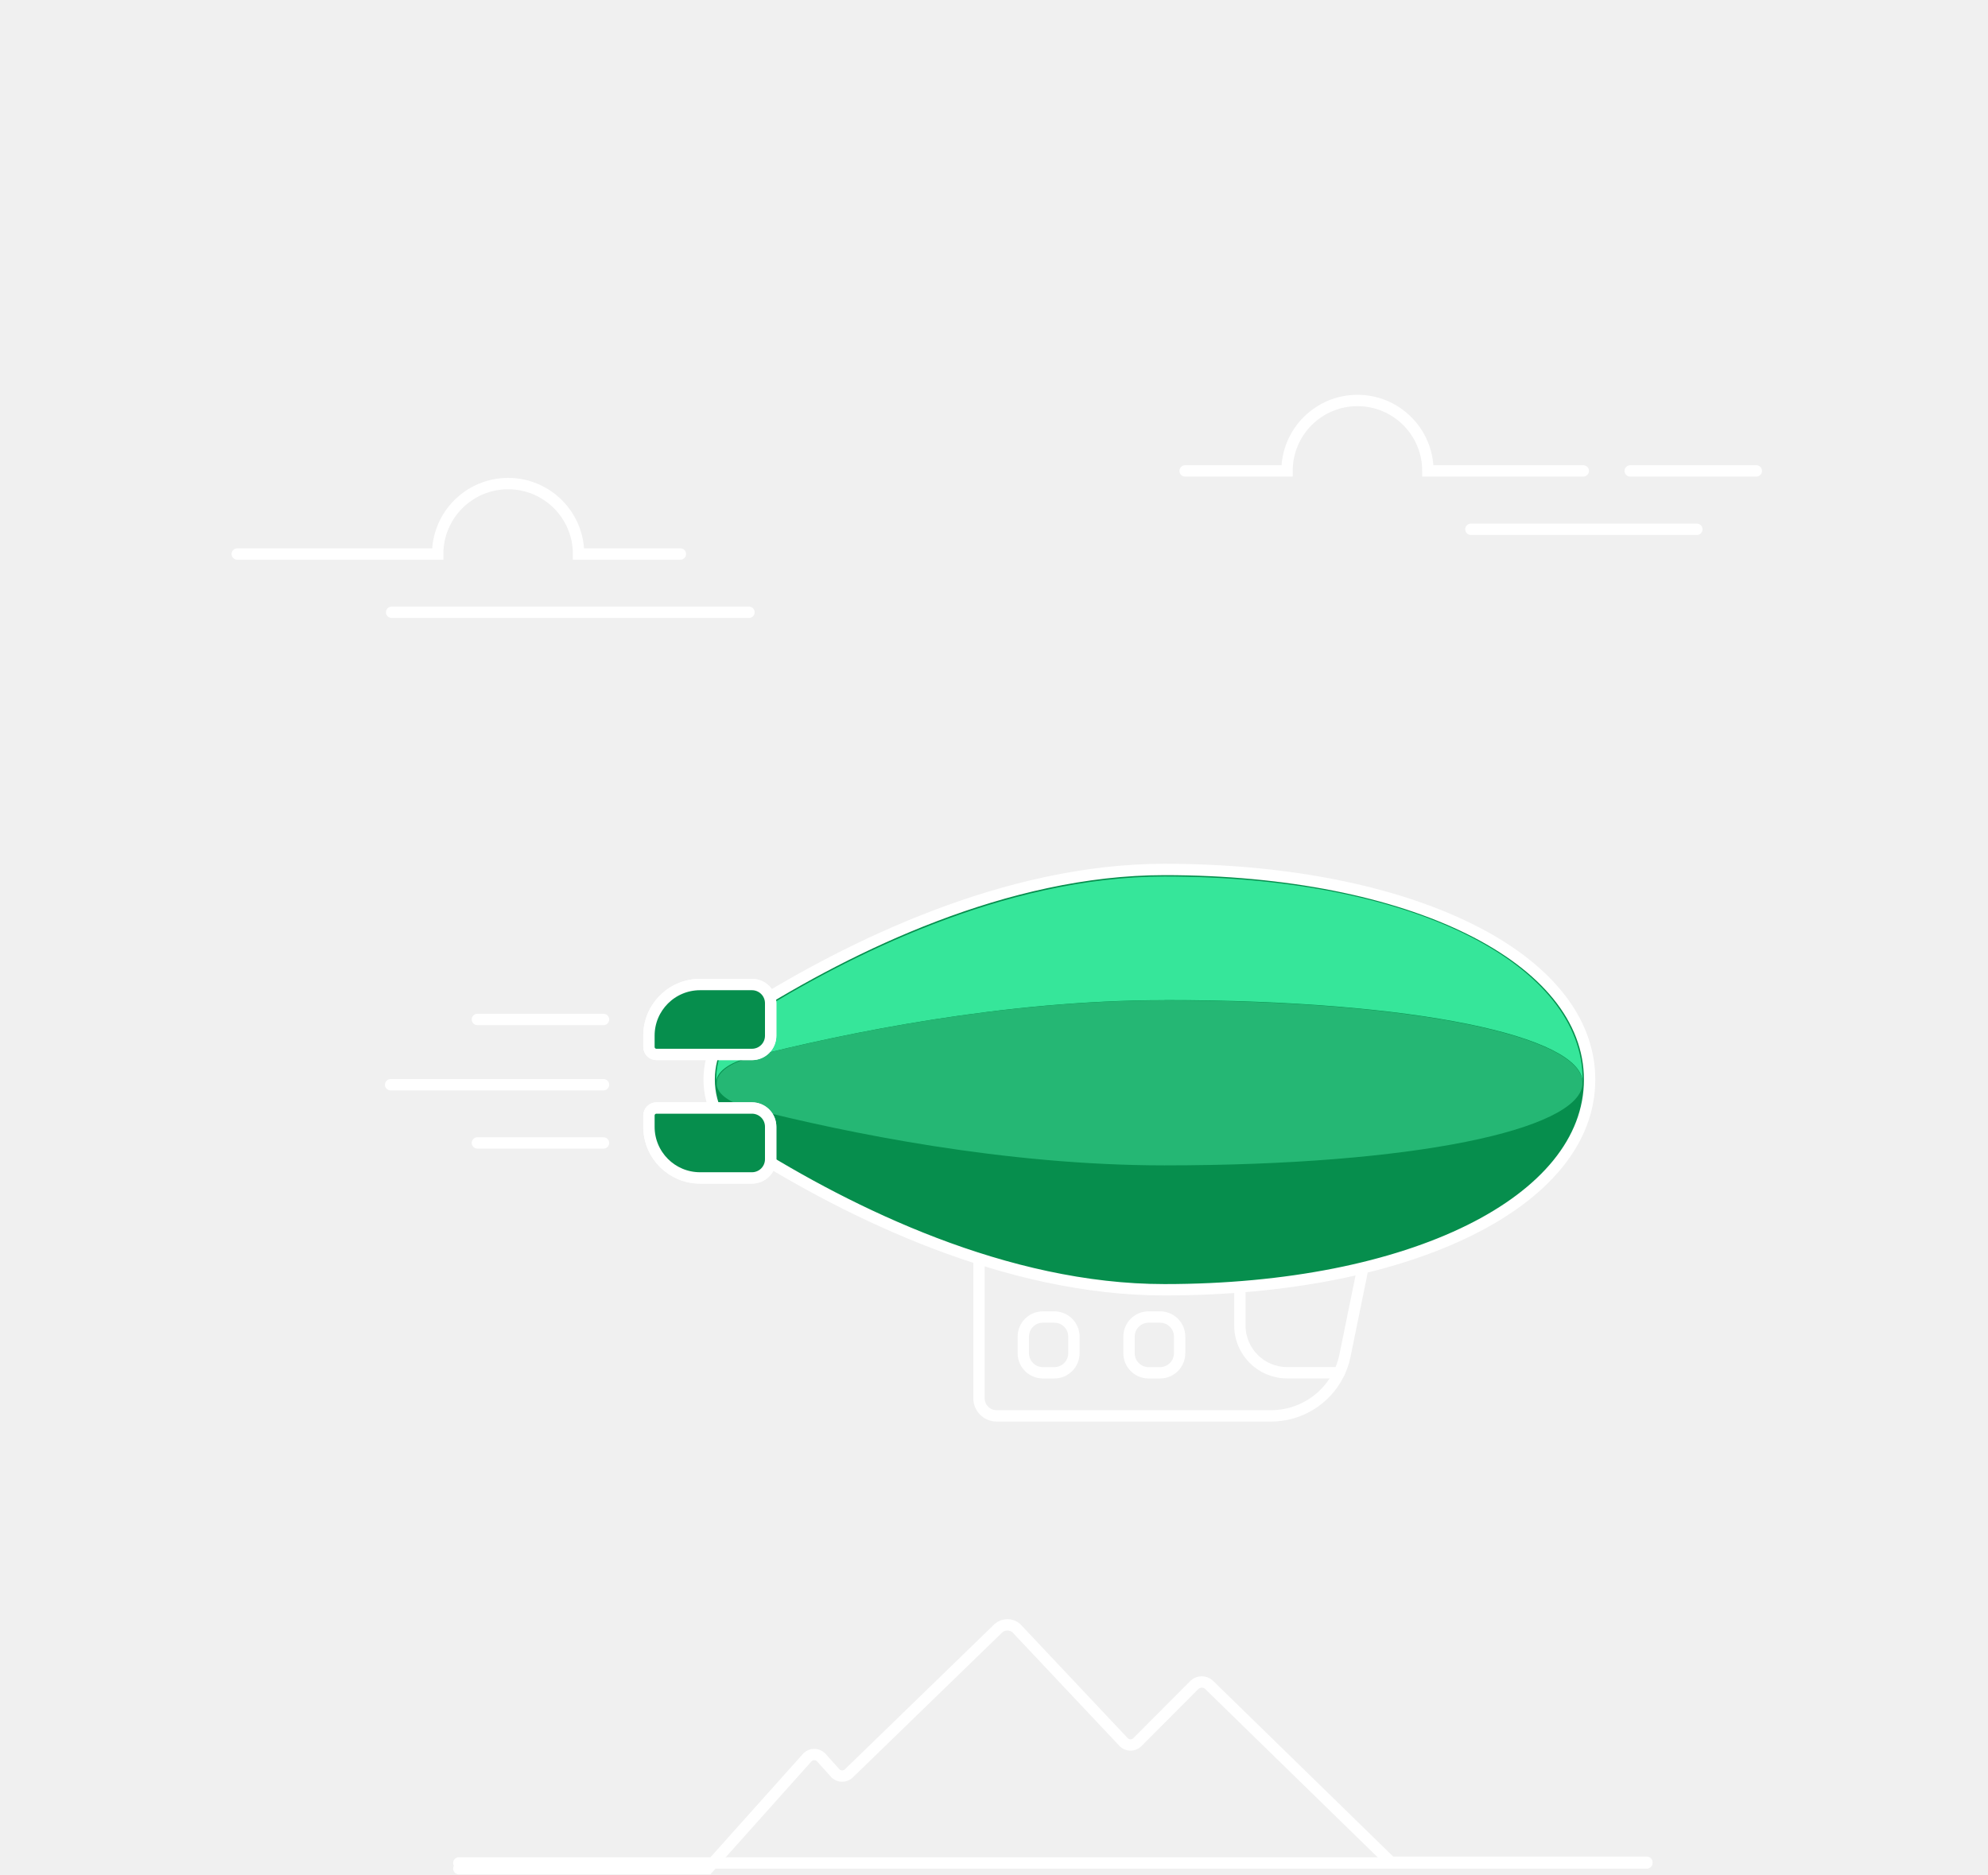
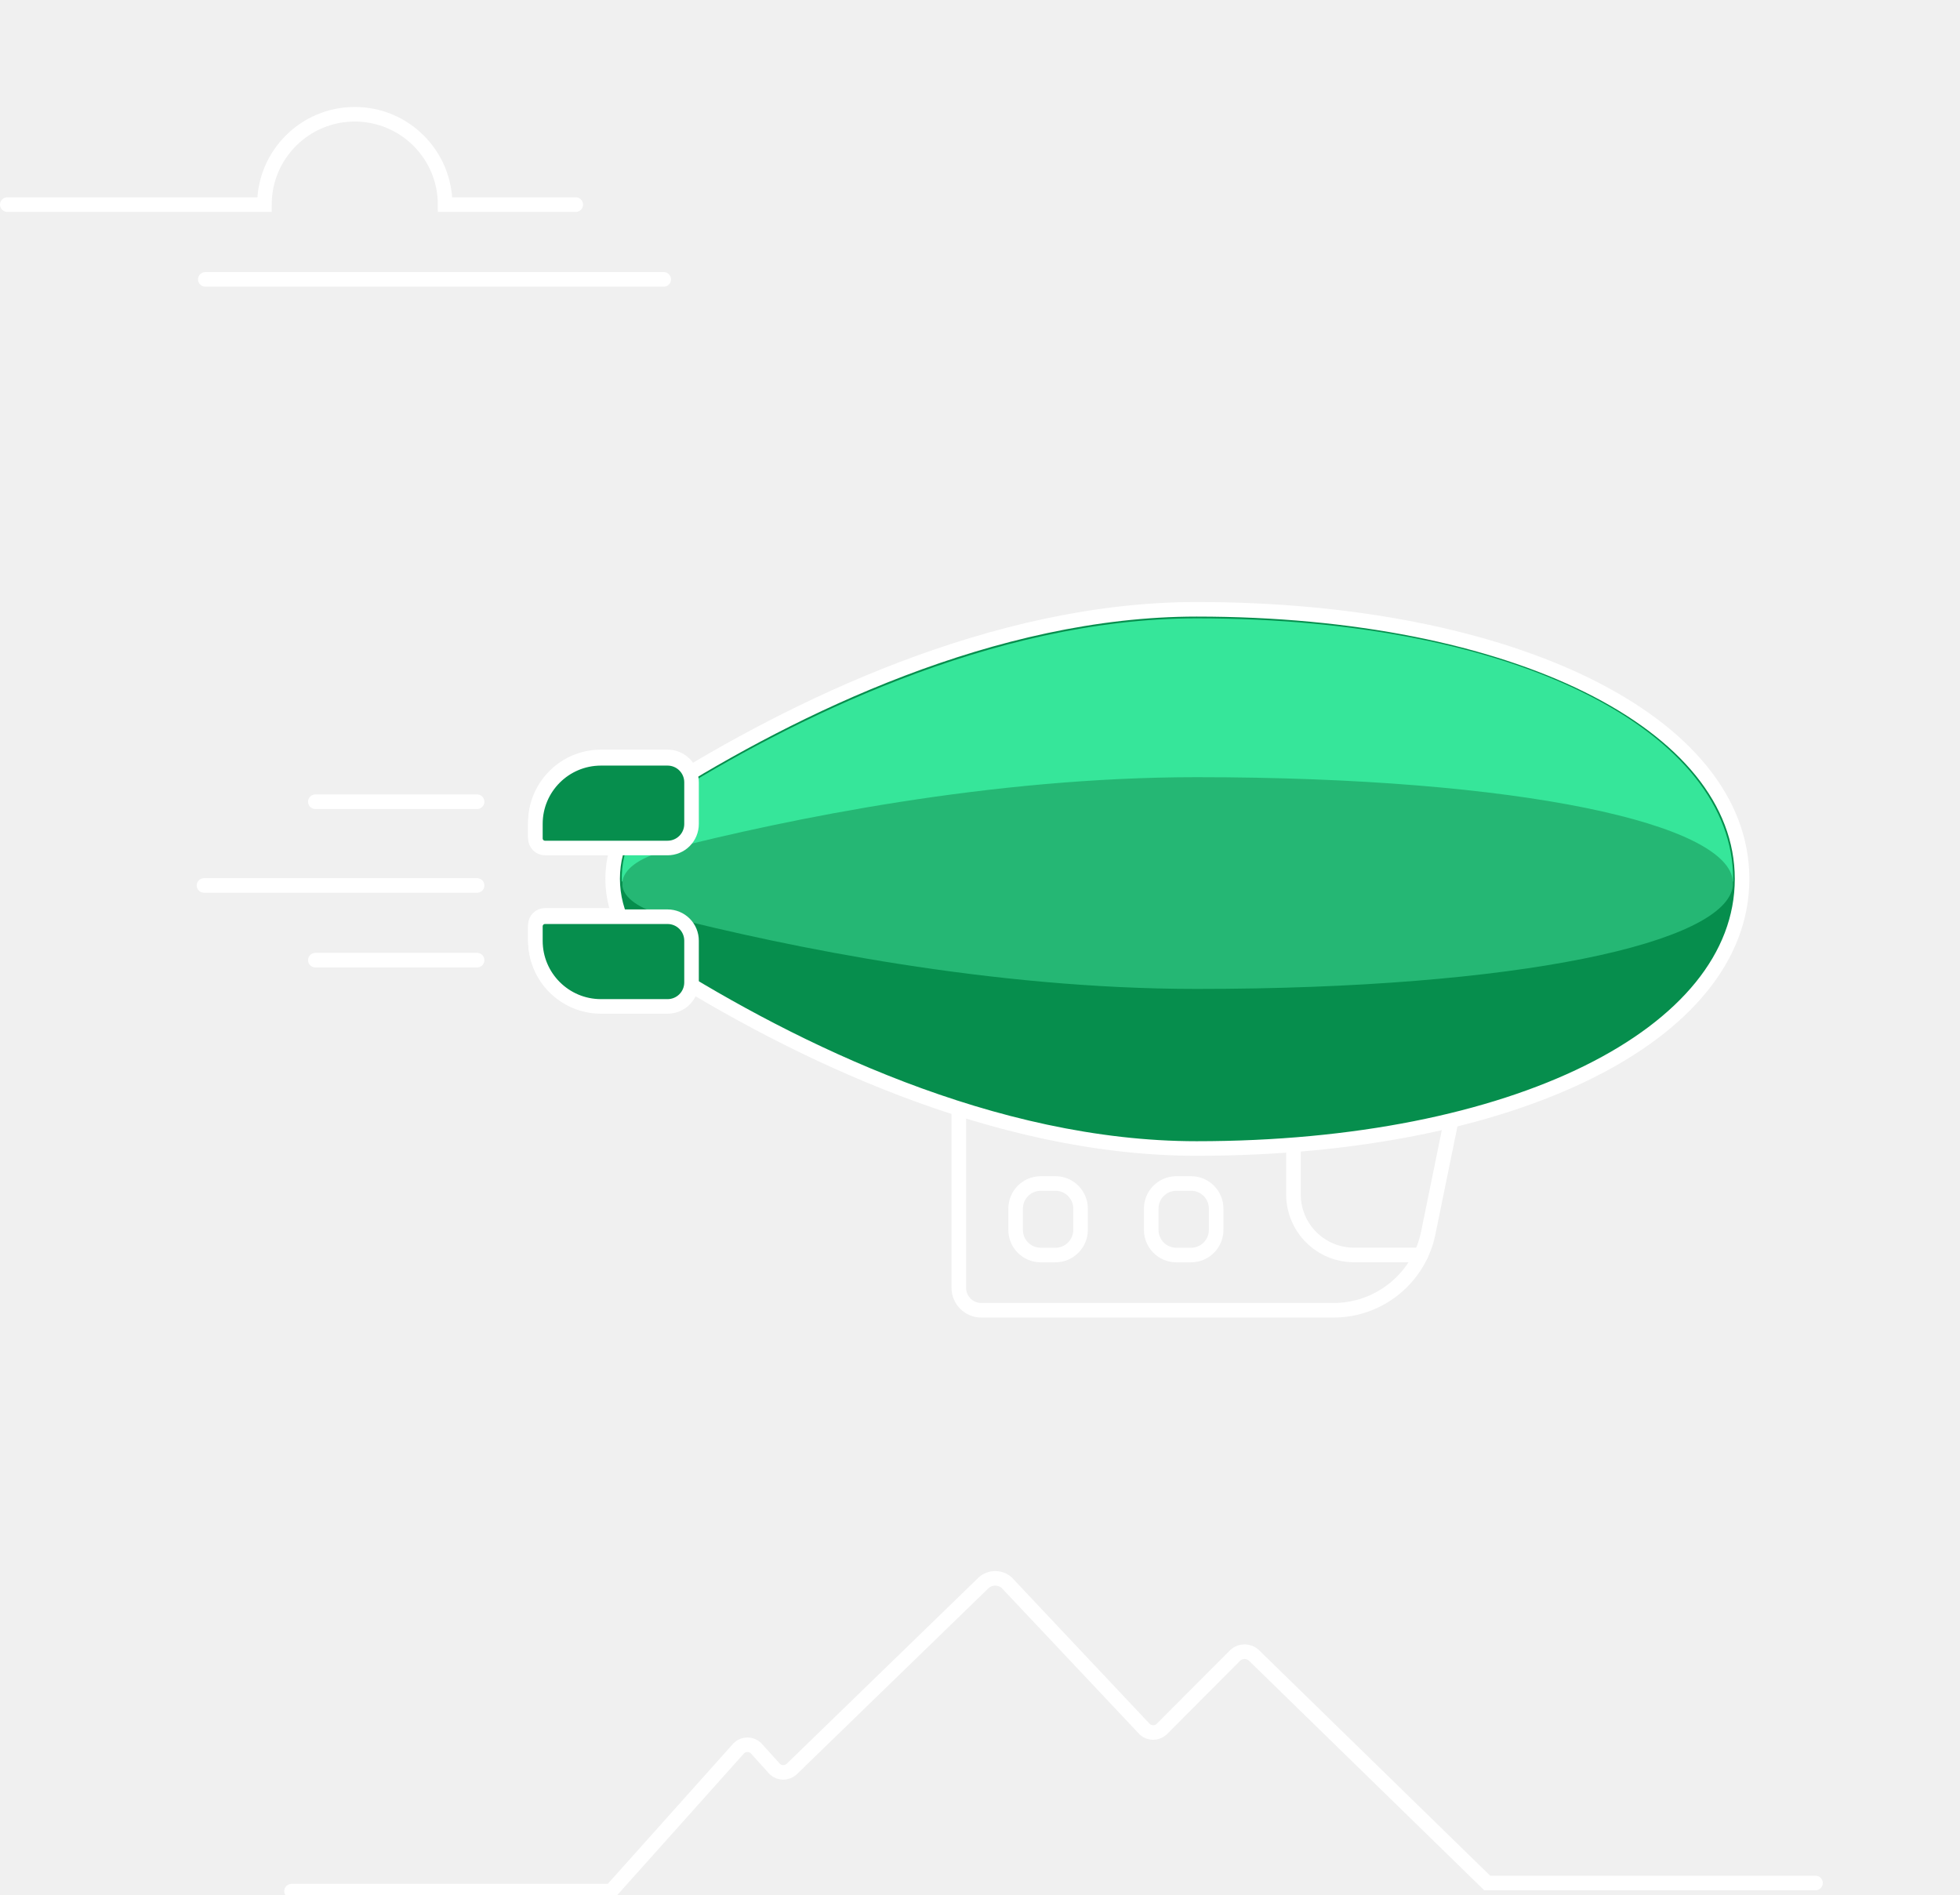
- <svg xmlns="http://www.w3.org/2000/svg" viewBox="0 0 350 330" style="background-color: black;">
-   <g>
-     <g>
-       <path d="M175.44,249.28h48.36a13.27,13.27,0,0,0,13-10.65l3.74-18.32H172.36v25.89A3.09,3.09,0,0,0,175.44,249.28Z" fill="none" stroke="#fff" stroke-linecap="round" stroke-linejoin="round" stroke-width="2" />
-       <path d="M235.79,241.69h-9.22a8.31,8.31,0,0,1-8.28-8.31V220.31" fill="none" stroke="#fff" stroke-linecap="round" stroke-miterlimit="10" stroke-width="2" />
-       <path d="M204.25,231.88h-2.05a3.45,3.45,0,0,0-3.43,3.45v2.92a3.45,3.45,0,0,0,3.43,3.45h2.05a3.45,3.45,0,0,0,3.43-3.45v-2.92A3.44,3.44,0,0,0,204.25,231.88Z" fill="none" stroke="#fff" stroke-linecap="round" stroke-linejoin="round" stroke-width="2" />
-       <path d="M185.64,231.88h-2.05a3.45,3.45,0,0,0-3.43,3.45v2.92a3.45,3.45,0,0,0,3.43,3.45h2.05a3.45,3.45,0,0,0,3.43-3.45v-2.92A3.45,3.45,0,0,0,185.64,231.88Z" fill="none" stroke="#fff" stroke-linecap="round" stroke-linejoin="round" stroke-width="2" />
-       <animateTransform attributeName="transform" type="translate" values="0,-5; 0,0; 0,-5" dur="2" repeatCount="indefinite" />
+ <svg xmlns="http://www.w3.org/2000/svg" xmlns:xlink="http://www.w3.org/1999/xlink" viewBox="0 0 269 260" style="&#10;    background-color: #000;&#10;">
+   <defs>
+     <animateTransform xlink:href="#gondola" attributeName="transform" type="skewX" values="0; -2; 0; 2; 0" dur="2s" begin="section.begin" repeatCount="indefinite" additive="sum" />
+     <animateTransform xlink:href="#gondola" attributeName="transform" type="translate" values="0,0; 5,-1.5; 0,0; -5,-1.5; 0,0" dur="2s" begin="section.begin" repeatCount="indefinite" additive="sum" />
+     <path id="keel-1" fill="#068e4d" stroke="#fff" stroke-linecap="round" stroke-linejoin="round" stroke-width="2" d="M82.46 103.88h9.16a3.29 3.29 0 013.29 3.3v5.71a3.29 3.29 0 01-3.29 3.3H74.8a1.32 1.32 0 01-1.32-1.32v-2a9 9 0 018.98-8.99z">
+       <animateTransform begin="section.begin" attributeName="transform" type="translate" values="0 0; 0, -2; 0 0; 0, 2; 0 0" dur="2s" repeatCount="indefinite" additive="sum" />
+     </path>
+     <path id="keel-2" fill="#068e4d" stroke="#fff" stroke-linecap="round" stroke-linejoin="round" stroke-width="2" d="M82.46 137.93h9.16a3.29 3.29 0 003.29-3.3v-5.71a3.29 3.29 0 00-3.29-3.3H74.8a1.32 1.32 0 00-1.32 1.32v2a9 9 0 008.98 8.99z">
+       <animateTransform begin="section.begin" attributeName="transform" type="translate" values="0 0; 0, -2; 0 0; 0, 2; 0 0" dur="2s" repeatCount="indefinite" additive="sum" />
+     </path>
+     <animate xlink:href="#dirigible" attributeType="CSS" attributeName="opacity" begin="mountains.begin" dur="1s" from="1" to="0" fill="freeze" />
+     <animateTransform id="seat-transform" xlink:href="#seat" begin="mountains.begin + 0.3s" attributeName="transform" type="translate" from="-300" to="0" dur="0.3s" fill="freeze" />
+     <animateTransform id="skis-transform" xlink:href="#skis" begin="seat-transform.begin + 0.1s" attributeName="transform" type="translate" from="-300" to="0" dur="0.3s" fill="freeze" />
+     <animateTransform id="ficus-transform" xlink:href="#ficus" begin="seat-transform.begin + 0.1s" attributeName="transform" type="translate" from="-300" to="0" dur="0.3s" fill="freeze" />
+     <animateTransform id="ficus-rotate" xlink:href="#ficus" begin="ficus-transform.begin + 0.25s" attributeName="transform" type="rotate" values="0, 30, 300; 0.2, 30, 300; -0.2, 30, 300; 0, 30, 300; 0.1, 30, 300; -0.1, 30, 300; 0, 30, 300" dur="1s" additive="sum" />
+     <clipPath id="a">
+       <path d="M220.52 120.53h-17.13a17.6 17.6 0 01-17.52-17.58V65.1a17.6 17.6 0 0117.52-17.58h17.13a17.6 17.6 0 0117.51 17.58v37.83a17.61 17.61 0 01-17.51 17.6z" />
+     </clipPath>
+     <animateTransform id="clouds-transform" xlink:href="#clouds" begin="mountains.begin + 0.3s" attributeName="transform" type="translate" from="500" to="-50" dur="5s" repeatCount="indefinite" additive="sum" />
+   </defs>
+   <g id="dirigible">
+     <g id="gondola">
+       <path fill="none" stroke="#fff" stroke-linecap="round" stroke-linejoin="round" stroke-width="2" d="M134.67 179.82h48.36a13.27 13.27 0 0013-10.65l3.74-18.32h-68.18v25.89a3.09 3.09 0 003.08 3.08z" />
+       <path fill="none" stroke="#fff" stroke-linecap="round" stroke-miterlimit="10" stroke-width="2" d="M195.02 172.23h-9.22a8.31 8.31 0 01-8.28-8.31v-13.07" />
+       <path fill="none" stroke="#fff" stroke-linecap="round" stroke-linejoin="round" stroke-width="2" d="M144.87 162.42h-2.05a3.45 3.45 0 00-3.43 3.45v2.92c0 1.9 1.53 3.44 3.43 3.45h2.05a3.45 3.45 0 003.43-3.45v-2.92c0-1.9-1.53-3.44-3.43-3.45z" />
+       <path id="window" fill="none" stroke="#fff" stroke-linecap="round" stroke-linejoin="round" stroke-width="2" d="M163.48 162.42h-2.05a3.45 3.45 0 00-3.43 3.45v2.92c0 1.9 1.53 3.44 3.43 3.45h2.05a3.45 3.45 0 003.43-3.45v-2.92c0-1.9-1.53-3.44-3.43-3.45z">
+         <animate attributeType="CSS" attributeName="opacity" begin="mountains.begin" dur="0.1s" from="1" to="0" fill="freeze" />
+       </path>
    </g>
-     <path d="M205,227.08c43.38,0,74.86-15.55,74.86-37s-31.48-37-74.86-37c-27.94,0-55.36,13.53-73.46,24.87a14.3,14.3,0,0,0,0,24.21c18.09,11.33,45.52,24.87,73.46,24.87" fill="#068e4d" />
-     <path d="M205,227.08c43.38,0,74.86-15.55,74.86-37s-31.48-37-74.86-37c-27.94,0-55.36,13.53-73.46,24.87a14.3,14.3,0,0,0,0,24.21C149.63,213.54,177.06,227.08,205,227.08Z" fill="none" stroke="#fff" stroke-width="2" />
-     <path d="M205,176.09c-28.23,0-56.07,5.76-72.81,10-3.95,1-6,2.66-6.08,4.34A12.93,12.93,0,0,1,132.18,179c16.74-10.5,44.58-24.68,72.81-24.68,44.81,0,73.64,16,73.64,35.75,0,0.12,0,.24,0,0.37-0.37-7.95-29.1-14.37-73.63-14.37" fill="#36e69a" />
-     <path d="M132.18,195.12c16.74,4.27,44.58,10,72.81,10,44.14,0,72.75-6.32,73.6-14.18-0.86,19.34-29.45,34.86-73.6,34.86-28.23,0-56.07-14.19-72.81-24.68a12.88,12.88,0,0,1-6-10.18c0.26,1.61,2.26,3.18,6,4.14" fill="#068e4d" />
-     <path d="M132.18,186.12c16.74-4.27,44.58-10,72.81-10,44.53,0,73.26,6.43,73.61,14.38,0,0.17,0,.34,0,0.51-0.85,7.86-29.45,14.17-73.6,14.17-28.23,0-56.07-5.76-72.81-10-3.79-1-5.79-2.53-6-4.13l0-.51c0.13-1.69,2.15-3.36,6.1-4.37" fill="#25b774">
-       <animate attributeName="d" values="           M132.18,186.12c16.74-4.27,44.58-10,72.81-10,44.53,0,73.26,6.43,73.61,14.38,0,0.17,0,.34,0,0.51-0.85,7.86-29.45,14.17-73.6,14.17-28.23,0-56.07-5.76-72.81-10-3.79-1-5.79-2.53-6-4.13l0-.51c0.13-1.69,2.15-3.36,6.1-4.37;           M 132.18 186.12 C 148.92 181.85 176.76 170.12 204.99 170.12 C 249.52 170.12 278.25 182.55 278.6 190.5 C 278.6 190.67 278.6 190.84 278.6 191.01 C 277.75 198.87 249.15 199.18 205 199.18 C 176.77 199.18 148.93 199.42 132.19 195.18 C 128.4 194.18 126.4 192.65 126.19 191.05 L 126.19 190.54 C 126.32 188.85 128.34 187.18 132.29 186.17;           M132.18,186.12c16.74-4.27,44.58-10,72.81-10,44.53,0,73.26,6.43,73.61,14.38,0,0.17,0,.34,0,0.51-0.85,7.86-29.45,14.17-73.6,14.17-28.23,0-56.07-5.76-72.81-10-3.79-1-5.79-2.53-6-4.13l0-.51c0.13-1.69,2.15-3.36,6.1-4.37         " dur="2s" fill="freeze" repeatCount="indefinite" />
+     <use xlink:href="#keel-1" />
+     <use xlink:href="#keel-2" />
+     <path d="M205,227.08c43.38,0,74.86-15.55,74.86-37s-31.48-37-74.86-37c-27.94,0-55.36,13.53-73.46,24.87a14.3,14.3,0,0,0,0,24.21c18.09,11.33,45.52,24.87,73.46,24.87" transform="translate(-40.77 -69.46)" fill="#068e4d" />
+     <path fill="#36e69a" d="M85.34 120.97a12.93 12.93 0 016.07-11.43c16.74-10.5 44.58-24.68 72.81-24.68 44.81 0 73.64 16 73.64 35.75v.37" />
+     <path fill="#25b774" d="M91.41 116.66c16.74-4.27 44.58-10 72.81-10 44.53 0 73.26 6.43 73.61 14.38v.51c-.85 7.86-29.45 14.17-73.6 14.17-28.23 0-56.07-5.76-72.81-10-3.79-1-5.79-2.53-6-4.13v-.51c.13-1.69 2.15-3.36 6.1-4.37">
+       <animate id="section" dur="2s" attributeName="d" values="           M91.41 116.66c16.74-4.27 44.58-10 72.81-10 44.53 0 73.26 6.43 73.61 14.38v.51c-.85 7.86-29.45 14.17-73.6 14.17-28.23 0-56.07-5.76-72.81-10-3.79-1-5.79-2.53-6-4.13v-.51c.13-1.69 2.15-3.36 6.1-4.37;           M91.41 116.66c17.25-2.7 44.58-6.63 72.81-6.63 44.53 0 69 3.7 73.61 11.01v.51c-.85 7.86-29.45 18.93-73.6 18.93-28.23 0-58.08-8.71-72.81-14.76-3.63-1.49-5.79-2.53-6-4.13v-.51c.13-1.69 2.15-3.36 6.1-4.37;           M91.41 116.66c16.74-4.27 44.58-10 72.81-10 44.53 0 73.26 6.43 73.61 14.38v.51c-.85 7.86-29.45 14.17-73.6 14.17-28.23 0-56.07-5.76-72.81-10-3.79-1-5.79-2.53-6-4.13v-.51c.13-1.69 2.15-3.36 6.1-4.37;           M91.41 116.66c15.2-6.63 44.58-15.72 72.81-15.72 44.53 0 73.26 12.15 73.61 20.1v.51c-4.28 7.86-30.9 10.22-73.6 10.22-28.23 0-57.4-3.86-72.81-6.05-3.88-.55-5.79-2.53-6-4.13v-.51c.13-1.69 2.15-3.36 6.1-4.37;           M91.41 116.66c16.74-4.27 44.58-10 72.81-10 44.53 0 73.26 6.43 73.61 14.38v.51c-.85 7.86-29.45 14.17-73.6 14.17-28.23 0-56.07-5.76-72.81-10-3.79-1-5.79-2.53-6-4.13v-.51c.13-1.69 2.15-3.36 6.1-4.37;           " repeatCount="indefinite" fill="freeze" />
    </path>
-     <g>
-       <path d="M123.23,173.34h9.16a3.29,3.29,0,0,1,3.29,3.3v5.71a3.29,3.29,0,0,1-3.29,3.3H115.57a1.32,1.32,0,0,1-1.32-1.32v-2a9,9,0,0,1,9-9" fill="#068e4d" />
-       <path d="M123.23,173.34h9.16a3.29,3.29,0,0,1,3.29,3.3v5.71a3.29,3.29,0,0,1-3.29,3.3H115.57a1.32,1.32,0,0,1-1.32-1.32v-2A9,9,0,0,1,123.23,173.34Z" fill="none" stroke="#fff" stroke-linecap="round" stroke-linejoin="round" stroke-width="2" />
-       <animateTransform attributeName="transform" type="translate" values="0,-5; 0,0; 0,-5" dur="2" repeatCount="indefinite" />
+     <path d="M205,227.08c43.38,0,74.86-15.55,74.86-37s-31.48-37-74.86-37c-27.94,0-55.36,13.53-73.46,24.87a14.3,14.3,0,0,0,0,24.21C149.63,213.54,177.06,227.08,205,227.08Z" transform="translate(-40.77 -69.46)" fill="none" stroke="#fff" stroke-width="2" />
+     <use xlink:href="#keel-1" transform="scale(1, -1) translate(0,-242)" />
+     <use xlink:href="#keel-2" transform="scale(1, -1) translate(0,-242)" />
+     <line x1="28.18" x2="91.09" y1="38.34" y2="38.34" fill="none" stroke="#fff" stroke-linecap="round" stroke-miterlimit="10" stroke-width="2">
+       <animate begin="0s;line-1.end+2s" attributeName="stroke-opacity" dur="2s" values="0; 1; 1; 0" keyTimes="0; 0.1; 0.8; 1" fill="freeze" />
+       <animateTransform id="line-1" begin="0s;line-1.end+2s" attributeName="transform" type="translate" from="170" to="0" dur="2s" fill="freeze" />
+     </line>
+     <path fill="none" stroke="#fff" stroke-linecap="round" stroke-miterlimit="10" stroke-width="2" d="M1 28.08h35.29a12.4,12.4,0,1,1,24.8,0h17.93">
+       <animate begin="0s;cloud-1.end+2s" attributeName="stroke-opacity" dur="2s" values="0; 1; 1; 0" keyTimes="0; 0.1; 0.8; 1" fill="freeze" />
+       <animateTransform id="cloud-1" begin="0s;cloud-1.end+2s" attributeName="transform" type="translate" from="170" to="-5" dur="2s" fill="freeze" />
+     </path>
+     <line x1="218.19" x2="257.97" y1="23.72" y2="23.72" fill="none" stroke="#fff" stroke-linecap="round" stroke-miterlimit="10" stroke-width="2" stroke-opacity="0">
+       <animate begin="1.6s" attributeName="stroke-opacity" dur="2s" values="0; 1; 1; 0" keyTimes="0; 0.1; 0.85; 1" fill="freeze" />
+       <animateTransform id="line-2" begin="1.6s" attributeName="transform" type="translate" from="0" to="-160" dur="3s" fill="freeze" />
+     </line>
+     <path fill="none" stroke="#fff" stroke-linecap="round" stroke-miterlimit="10" stroke-width="2" d="M237.98 13.45h-27.36a12.4 12.4 0 10-24.8 0h-17.94" stroke-opacity="0">
+       <animate begin="1.6s" attributeName="stroke-opacity" dur="2s" values="0; 1; 1; 0" keyTimes="0; 0.1; 0.85; 1" fill="freeze" />
+       <animateTransform id="cloud-2" begin="1.6s" attributeName="transform" type="translate" from="0" to="-170" dur="2s" fill="freeze" />
+     </path>
+     <line x1="246.24" x2="268.43" y1="13.45" y2="13.45" fill="none" stroke="#fff" stroke-linecap="round" stroke-miterlimit="10" stroke-width="2" stroke-opacity="0">
+       <animate begin="1.6s" attributeName="stroke-opacity" dur="2s" values="0; 1; 1; 0" keyTimes="0; 0.1; 0.85; 1" fill="freeze" />
+       <animateTransform id="line-2" begin="1.6s" attributeName="transform" type="translate" from="0" to="-170" dur="2s" fill="freeze" />
+     </line>
+     <line x1="65.48" x2="43.28" y1="110.03" y2="110.03" fill="none" stroke="#fff" stroke-linecap="round" stroke-miterlimit="10" stroke-width="2">
+       <animate begin="-0.1s" attributeName="x2" values="43; 40; 43" dur="0.3s" repeatCount="indefinite" />
+     </line>
+     <line x1="65.48" x2="43.28" y1="131.77" y2="131.77" fill="none" stroke="#fff" stroke-linecap="round" stroke-miterlimit="10" stroke-width="2">
+       <animate begin="0.1s" attributeName="x2" values="40; 43; 40" dur="0.3s" repeatCount="indefinite" />
+     </line>
+     <line x1="65.48" x2="28" y1="121.52" y2="121.52" fill="none" stroke="#fff" stroke-linecap="round" stroke-miterlimit="10" stroke-width="2">
+       <animate begin="0s" attributeName="x2" values="24; 28; 24" dur="0.3s" repeatCount="indefinite" />
+     </line>
+     <path fill="none" stroke="#fff" stroke-linecap="round" stroke-miterlimit="10" stroke-width="2" d="M249.17 258.42h-45.06l-32.08-31.3a1.89 1.89 0 00-2.44 0l-10.2 10.23a1.72 1.72 0 01-2.25 0l-19-20.17a2.4 2.4 0 00-3.1 0l-26.42 25.64a1.71 1.71 0 01-2.25 0l-2.63-2.92a1.71 1.71 0 00-2.31 0l-17.57 19.64H40.01">
+       <animate id="mountains" begin="section.repeat(1) + 1s" dur="0.5s" attributeName="d" to="M249.17 258.42h-45.06 l-32.08 0 a1.89 1.89 0 00 0 0 l-10.2 0 a1.72 1.72 0 01 0 0 l-19 0 a2.4 2.4 0 00 0 0 l-26.42 0 a1.71 1.71 0 01 0 0 l-2.63 0 a1.71 1.71 0 00 0 0 l-17.57 0 H40.01" fill="freeze" />
+     </path>
+   </g>
+   <g transform="translate(8 34.5)">
+     <path fill="none" stroke="#fff" stroke-width="2" d="M220.52 120.53h-17.13a17.6 17.6 0 01-17.52-17.58V65.1a17.6 17.6 0 0117.52-17.58h17.13a17.6 17.6 0 0117.51 17.58v37.83a17.61 17.61 0 01-17.51 17.6z" style="opacity: 0;">
+       <animate attributeType="CSS" attributeName="opacity" begin="mountains.begin" dur="0.2s" from="0" to="1" fill="freeze" />
+       <animateTransform attributeName="transform" type="translate" values="116 120; 0 0" keyTimes="0; 1" dur="0.5s" begin="mountains.begin" additive="sum" />
+       <animateTransform attributeName="transform" type="scale" values="0.18 0.15; 1 1" keyTimes="0; 1" dur="0.5s" begin="mountains.begin" additive="sum" />
+     </path>
+     <g id="skis" transform="translate(-300)">
+       <path fill="#fff" d="M36.66 222.89a2.2 2.2 0 01-2-2.36L48.32 27.36c1.1-15.49-4.8-21.92-8.75-24.47A1.35 1.35 0 0140.1.44C48.52-.9 67.7-.9 65.52 29.29L51.95 221.77a2.2 2.2 0 01-2.35 2z" />
+       <path fill="#fff" d="M70.02 223.27a2.2 2.2 0 01-2.17-2.23l2.24-193.63C70.28 11.88 64.02 5.8 59.93 3.5a1.35 1.35 0 01.39-2.47c8.36-1.9 27.49-3 27.15 27.28l-2.25 192.93a2.2 2.2 0 01-2.22 2.18z" />
    </g>
-     <g>
-       <path d="M123.23,207.39h9.16a3.29,3.29,0,0,0,3.29-3.3v-5.71a3.29,3.29,0,0,0-3.29-3.3H115.57a1.32,1.32,0,0,0-1.32,1.32v2a9,9,0,0,0,9,9" fill="#068e4d" />
-       <path d="M123.23,207.39h9.16a3.29,3.29,0,0,0,3.29-3.3v-5.71a3.29,3.29,0,0,0-3.29-3.3H115.57a1.32,1.32,0,0,0-1.32,1.32v2A9,9,0,0,0,123.23,207.39Z" fill="none" stroke="#fff" stroke-linecap="round" stroke-linejoin="round" stroke-width="2" />
-       <animateTransform attributeName="transform" type="translate" values="0,-5; 0,0; 0,-5" dur="2" repeatCount="indefinite" />
+     <g id="seat" transform="translate(-300)">
+       <path fill="#a67ee5" d="M203.02 154.92h-60.74v-14.19h55.09a9.92 9.92 0 019.9 9.93 4.26 4.26 0 01-4.25 4.25" />
+       <path fill="none" stroke="#fff" stroke-miterlimit="10" stroke-width="2" d="M203.02 154.92h-60.74v-14.19h55.09a9.92 9.92 0 019.9 9.93 4.26 4.26 0 01-4.25 4.26z" />
+       <path fill="#a67ee5" d="M130.99 223.41h-13.97l-6.31-41.59h13.97l6.31 41.59z" />
+       <path fill="none" stroke="#fff" stroke-miterlimit="10" stroke-width="2" d="M130.99 223.41h-13.97l-6.31-41.59h13.97l6.31 41.59z" />
+       <path fill="#a67ee5" d="M180.54 223.41h-13.96l-6.3-41.59h13.96l6.3 41.59z" />
+       <path fill="none" stroke="#fff" stroke-miterlimit="10" stroke-width="2" d="M180.54 223.41h-13.96l-6.3-41.59h13.96l6.3 41.59z" />
+       <path fill="#a67ee5" d="M226.85 167.55h-55.89a5.59 5.59 0 01-5.53-4.77l-10.86-72.24a17.71 17.71 0 00-12.49-31.31H87l-.32 102.87 15.77 23.35 47.19 8.39a12.3 12.3 0 004.22.75h73a13.53 13.53 0 000-27.06" />
+       <path fill="none" stroke="#fff" stroke-miterlimit="10" stroke-width="2" d="M226.85 167.55h-55.89a5.59 5.59 0 01-5.53-4.77l-10.86-72.24a17.71 17.71 0 00-12.49-31.31H87l-.32 102.87 15.77 23.35 47.19 8.39a12.3 12.3 0 004.22.75h73a13.53 13.53 0 00-.01-27.04z" />
+       <path fill="#a67ee5" d="M107.94 162.79L97.08 90.55a17.71 17.71 0 10-29-13.61 18 18 0 00.79 5.25l15.3 101.91a12.36 12.36 0 0012.21 10.54h73a13.53 13.53 0 000-27.05h-55.91a5.62 5.62 0 01-5.53-4.78" />
+       <path fill="none" stroke="#fff" stroke-miterlimit="10" stroke-width="2" d="M107.94 162.79L97.08 90.55a17.71 17.71 0 10-29-13.61 18 18 0 00.79 5.25l15.3 101.91a12.36 12.36 0 0012.21 10.54h73a13.53 13.53 0 000-27.05h-55.91a5.62 5.62 0 01-5.53-4.8z" />
+       <path fill="#a67ee5" d="M151.78 154.92h-72l-2.13-14.19h68.47a9.92 9.92 0 019.9 9.93 4.26 4.26 0 01-4.25 4.25" />
+       <path fill="none" stroke="#fff" stroke-miterlimit="10" stroke-width="2" d="M151.78 154.92h-72l-2.13-14.19h68.47a9.92 9.92 0 019.9 9.93 4.26 4.26 0 01-4.24 4.26z" />
+       <path fill="none" stroke="#fff" stroke-linecap="round" stroke-miterlimit="10" stroke-width="2" d="M97.08 90.54h57.49" />
    </g>
-     <g>
-       <path d="M123.23,173.34h9.16a3.29,3.29,0,0,1,3.29,3.3v5.71a3.29,3.29,0,0,1-3.29,3.3H115.57a1.32,1.32,0,0,1-1.32-1.32v-2a9,9,0,0,1,9-9" fill="#068e4d" />
-       <path d="M123.23,173.34h9.16a3.29,3.29,0,0,1,3.29,3.3v5.71a3.29,3.29,0,0,1-3.29,3.3H115.57a1.32,1.32,0,0,1-1.32-1.32v-2A9,9,0,0,1,123.23,173.34Z" fill="none" stroke="#fff" stroke-linecap="round" stroke-linejoin="round" stroke-width="2" />
-       <animateTransform attributeName="transform" type="translate" values="0,0; 0,-5; 0,0" dur="2" repeatCount="indefinite" />
+     <g id="ficus" transform="translate(-300)">
+       <path fill="#36e69a" d="M24.7 89.1A131 131 0 0140.29 116a255 255 0 01-20.08-23.55A259 259 0 013.14 66.57 131.72 131.72 0 0124.7 89.1M26.46 109.49a127.19 127.19 0 0122.8 20.49 242.09 242.09 0 01-25.84-15.71A235.86 235.86 0 010 95.57a119.82 119.82 0 0126.46 13.92M39.18 100.58a258.38 258.38 0 0010.08 29.39 125.63 125.63 0 00-4.5-30.52A135.9 135.9 0 0032.7 70.01a260.33 260.33 0 006.47 30.57">
+         <animateTransform begin="ficus-transform.begin + 0.3s" attributeName="transform" type="rotate" values="0, 30, 300; 1.3, 30, 300; -1.3, 30, 300; 0, 30, 300; 0.6, 30, 300; -0.6, 30, 300; 0, 30, 300" dur="1s" additive="sum" />
+       </path>
+       <path fill="#25b774" d="M52.84 108.62a250.14 250.14 0 002.06 30.67 119.93 119.93 0 003.76-30.05 131.24 131.24 0 00-4-31.36 238.1 238.1 0 00-1.87 30.74M28.6 124.66a121.93 121.93 0 0126.29 14.64 225.91 225.91 0 01-28.16-9.2A228.11 228.11 0 01.36 117.41a113.61 113.61 0 0128.25 7.29M33.58 138.93a118.11 118.11 0 0127.56 11.17 211 211 0 01-28.78-5.6 220.87 220.87 0 01-27.42-9.33 114 114 0 0128.65 3.73">
+         <animateTransform begin="ficus-transform.begin + 0.32s" attributeName="transform" type="rotate" values="0, 30, 300; 1.3, 30, 300; -1.3, 30, 300; 0, 30, 300; 0.6, 30, 300; -0.6, 30, 300; 0, 30, 300" dur="1s" additive="sum" />
+       </path>
+       <path fill="#25b774" d="M64.23 119.89a238 238 0 00-3.1 30.25 117.11 117.11 0 008.82-28.54 127.44 127.44 0 001.42-31.19 213.92 213.92 0 00-7.15 29.48">
+         <animateTransform begin="ficus-transform.begin + 0.34s" attributeName="transform" type="rotate" values="0, 30, 300; 1.3, 30, 300; -1.3, 30, 300; 0, 30, 300; 0.6, 30, 300; -0.6, 30, 300; 0, 30, 300" dur="1s" additive="sum" />
+       </path>
+       <path fill="#068e4d" d="M44.38 157.1a118.24 118.24 0 0127.07 12.34 212.3 212.3 0 01-28.53-6.79 220.78 220.78 0 01-27-10.45 114.06 114.06 0 0128.46 4.9M75.79 139.39a236.56 236.56 0 00-4.34 30.1 116.94 116.94 0 0010-28.16 127.42 127.42 0 002.71-31.1 214.43 214.43 0 00-8.36 29.16M54.42 175.79a118.21 118.21 0 0126.54 13.47 213.62 213.62 0 01-28.23-8 221.65 221.65 0 01-26.55-11.57 113.82 113.82 0 0128.24 6.08">
+         <animateTransform begin="ficus-transform.begin + 0.36s" attributeName="transform" type="rotate" values="0, 30, 300; 1.3, 30, 300; -1.3, 30, 300; 0, 30, 300; 0.6, 30, 300; -0.6, 30, 300; 0, 30, 300" dur="1s" additive="sum" />
+       </path>
+       <path fill="#068e4d" d="M86.52 159.36a236.09 236.09 0 00-5.58 29.9 117.46 117.46 0 0011.15-27.73 127.2 127.2 0 004-31 214.24 214.24 0 00-9.57 28.83">
+         <animateTransform begin="ficus-transform.begin + 0.38s" attributeName="transform" type="rotate" values="0, 30, 300; 1.3, 30, 300; -1.3, 30, 300; 0, 30, 300; 0.6, 30, 300; -0.6, 30, 300; 0, 30, 300" dur="1s" additive="sum" />
+       </path>
+       <path fill="none" stroke="#36e69a" stroke-linecap="round" stroke-linejoin="round" stroke-width="2" d="M38.14 112.77A529.26 529.26 0 0195 223.1">
+         <animateTransform begin="ficus-transform.begin + 0.3s" attributeName="transform" type="rotate" values="0, 30, 300; 1, 30, 300; -1, 30, 300; 0, 30, 300; 0.5, 30, 300; -0.5, 30, 300; 0, 30, 300" dur="1s" additive="sum" />
+       </path>
    </g>
-     <g>
-       <path d="M123.23,207.39h9.16a3.29,3.29,0,0,0,3.29-3.3v-5.71a3.29,3.29,0,0,0-3.29-3.3H115.57a1.32,1.32,0,0,0-1.32,1.32v2a9,9,0,0,0,9,9" fill="#068e4d" />
-       <path d="M123.23,207.39h9.16a3.29,3.29,0,0,0,3.29-3.3v-5.71a3.29,3.29,0,0,0-3.29-3.3H115.57a1.32,1.32,0,0,0-1.32,1.32v2A9,9,0,0,0,123.23,207.39Z" fill="none" stroke="#fff" stroke-linecap="round" stroke-linejoin="round" stroke-width="2" />
-       <animateTransform attributeName="transform" type="translate" values="0,0; 0,-5; 0,0" dur="2" repeatCount="indefinite" />
+     <line x1="17.55" x2="241.04" y1="224.1" y2="224.1" fill="none" stroke="#fff" stroke-linecap="round" stroke-miterlimit="10" stroke-width="2" stroke-opacity="0">
+       <animate begin="mountains.begin + 0.5s" attributeName="stroke-opacity" dur="0.1s" to="1" fill="freeze" />
+     </line>
+     <g clip-path="url(#a)">
+       <g id="clouds" fill="none" stroke="#fff" stroke-linecap="round" stroke-miterlimit="10" stroke-width="2" transform="translate(0 65) scale(0.5 0.5)">
+         <line x1="28.18" x2="91.09" y1="38.34" y2="38.34">
+           <animateTransform begin="mountains.begin + 1s" attributeName="transform" type="translate" from="-10" to="30" dur="5s" repeatCount="indefinite" />
+         </line>
+         <path d="M1 28.08h35.29a12.4 12.4 0 1124.8 0h17.93" />
+         <line x1="218.19" x2="257.97" y1="23.72" y2="23.72">
+           <animateTransform begin="mountains.begin + 2s" attributeName="transform" type="translate" from="-20" to="20" dur="5s" repeatCount="indefinite" />
+         </line>
+         <path d="M237.98 13.45h-27.36a12.4 12.4 0 10-24.8 0h-17.94" />
+         <line x1="246.24" x2="268.43" y1="13.45" y2="13.45" />
+       </g>
    </g>
  </g>
-   <g>
-     <g id="cloud-1">
-       <path d="M41.77,97.54H77.06a12.4,12.4,0,1,1,24.8,0h17.93" fill="none" stroke="#fff" stroke-linecap="round" stroke-miterlimit="10" stroke-width="2" />
-       <line x1="68.95" y1="107.8" x2="131.86" y2="107.8" fill="none" stroke="#fff" stroke-linecap="round" stroke-miterlimit="10" stroke-width="2" />
-     </g>
-     <g id="cloud-2">
-       <path d="M278.75,82.91H251.39a12.4,12.4,0,1,0-24.8,0H208.65" fill="none" stroke="#fff" stroke-linecap="round" stroke-miterlimit="10" stroke-width="2" />
-       <line x1="287.01" y1="82.91" x2="309.21" y2="82.91" fill="none" stroke="#fff" stroke-linecap="round" stroke-miterlimit="10" stroke-width="2" />
-       <line x1="258.96" y1="93.19" x2="298.74" y2="93.19" fill="none" stroke="#fff" stroke-linecap="round" stroke-miterlimit="10" stroke-width="2" />
-     </g>
-     <animateTransform attributeName="transform" type="translate" from="400, 0" to="-300, 0" dur="3" repeatCount="indefinite" />
-   </g>
-   <line x1="106.25" y1="179.49" x2="84.05" y2="179.49" fill="none" stroke="#fff" stroke-linecap="round" stroke-miterlimit="10" stroke-width="2">
-     <animate attributeName="x2" to="91" dur="0.2" repeatCount="indefinite" />
-   </line>
-   <line x1="106.25" y1="190.98" x2="68.77" y2="190.98" fill="none" stroke="#fff" stroke-linecap="round" stroke-miterlimit="10" stroke-width="2">
-     <animate attributeName="x2" to="75" dur="0.3" repeatCount="indefinite" />
-   </line>
-   <line x1="106.25" y1="201.23" x2="84.05" y2="201.23" fill="none" stroke="#fff" stroke-linecap="round" stroke-miterlimit="10" stroke-width="2">
-     <animate attributeName="x2" to="91" dur="0.2" repeatCount="indefinite" />
-   </line>
-   <g>
-     <path d="M289.94,327.88H244.88L212.8,296.58a1.89,1.89,0,0,0-2.44,0l-10.2,10.23a1.72,1.72,0,0,1-2.25,0l-19-20.17a2.4,2.4,0,0,0-3.1,0l-26.42,25.64a1.71,1.71,0,0,1-2.25,0l-2.63-2.92a1.71,1.71,0,0,0-2.31,0L124.63,329H80.78" fill="none" stroke="#fff" stroke-linecap="round" stroke-miterlimit="10" stroke-width="2" />
-     <path d="M289.94,328H200.15c-0.86,0-1.56,0-2.25,0h-19c-1.5,0-2.23,0-3.1,0h-32.3c-1.09,0-1.66,0-2.31,0H80.78" fill="none" stroke="#fff" stroke-linecap="round" stroke-miterlimit="10" stroke-width="2" />
-   </g>
</svg>
